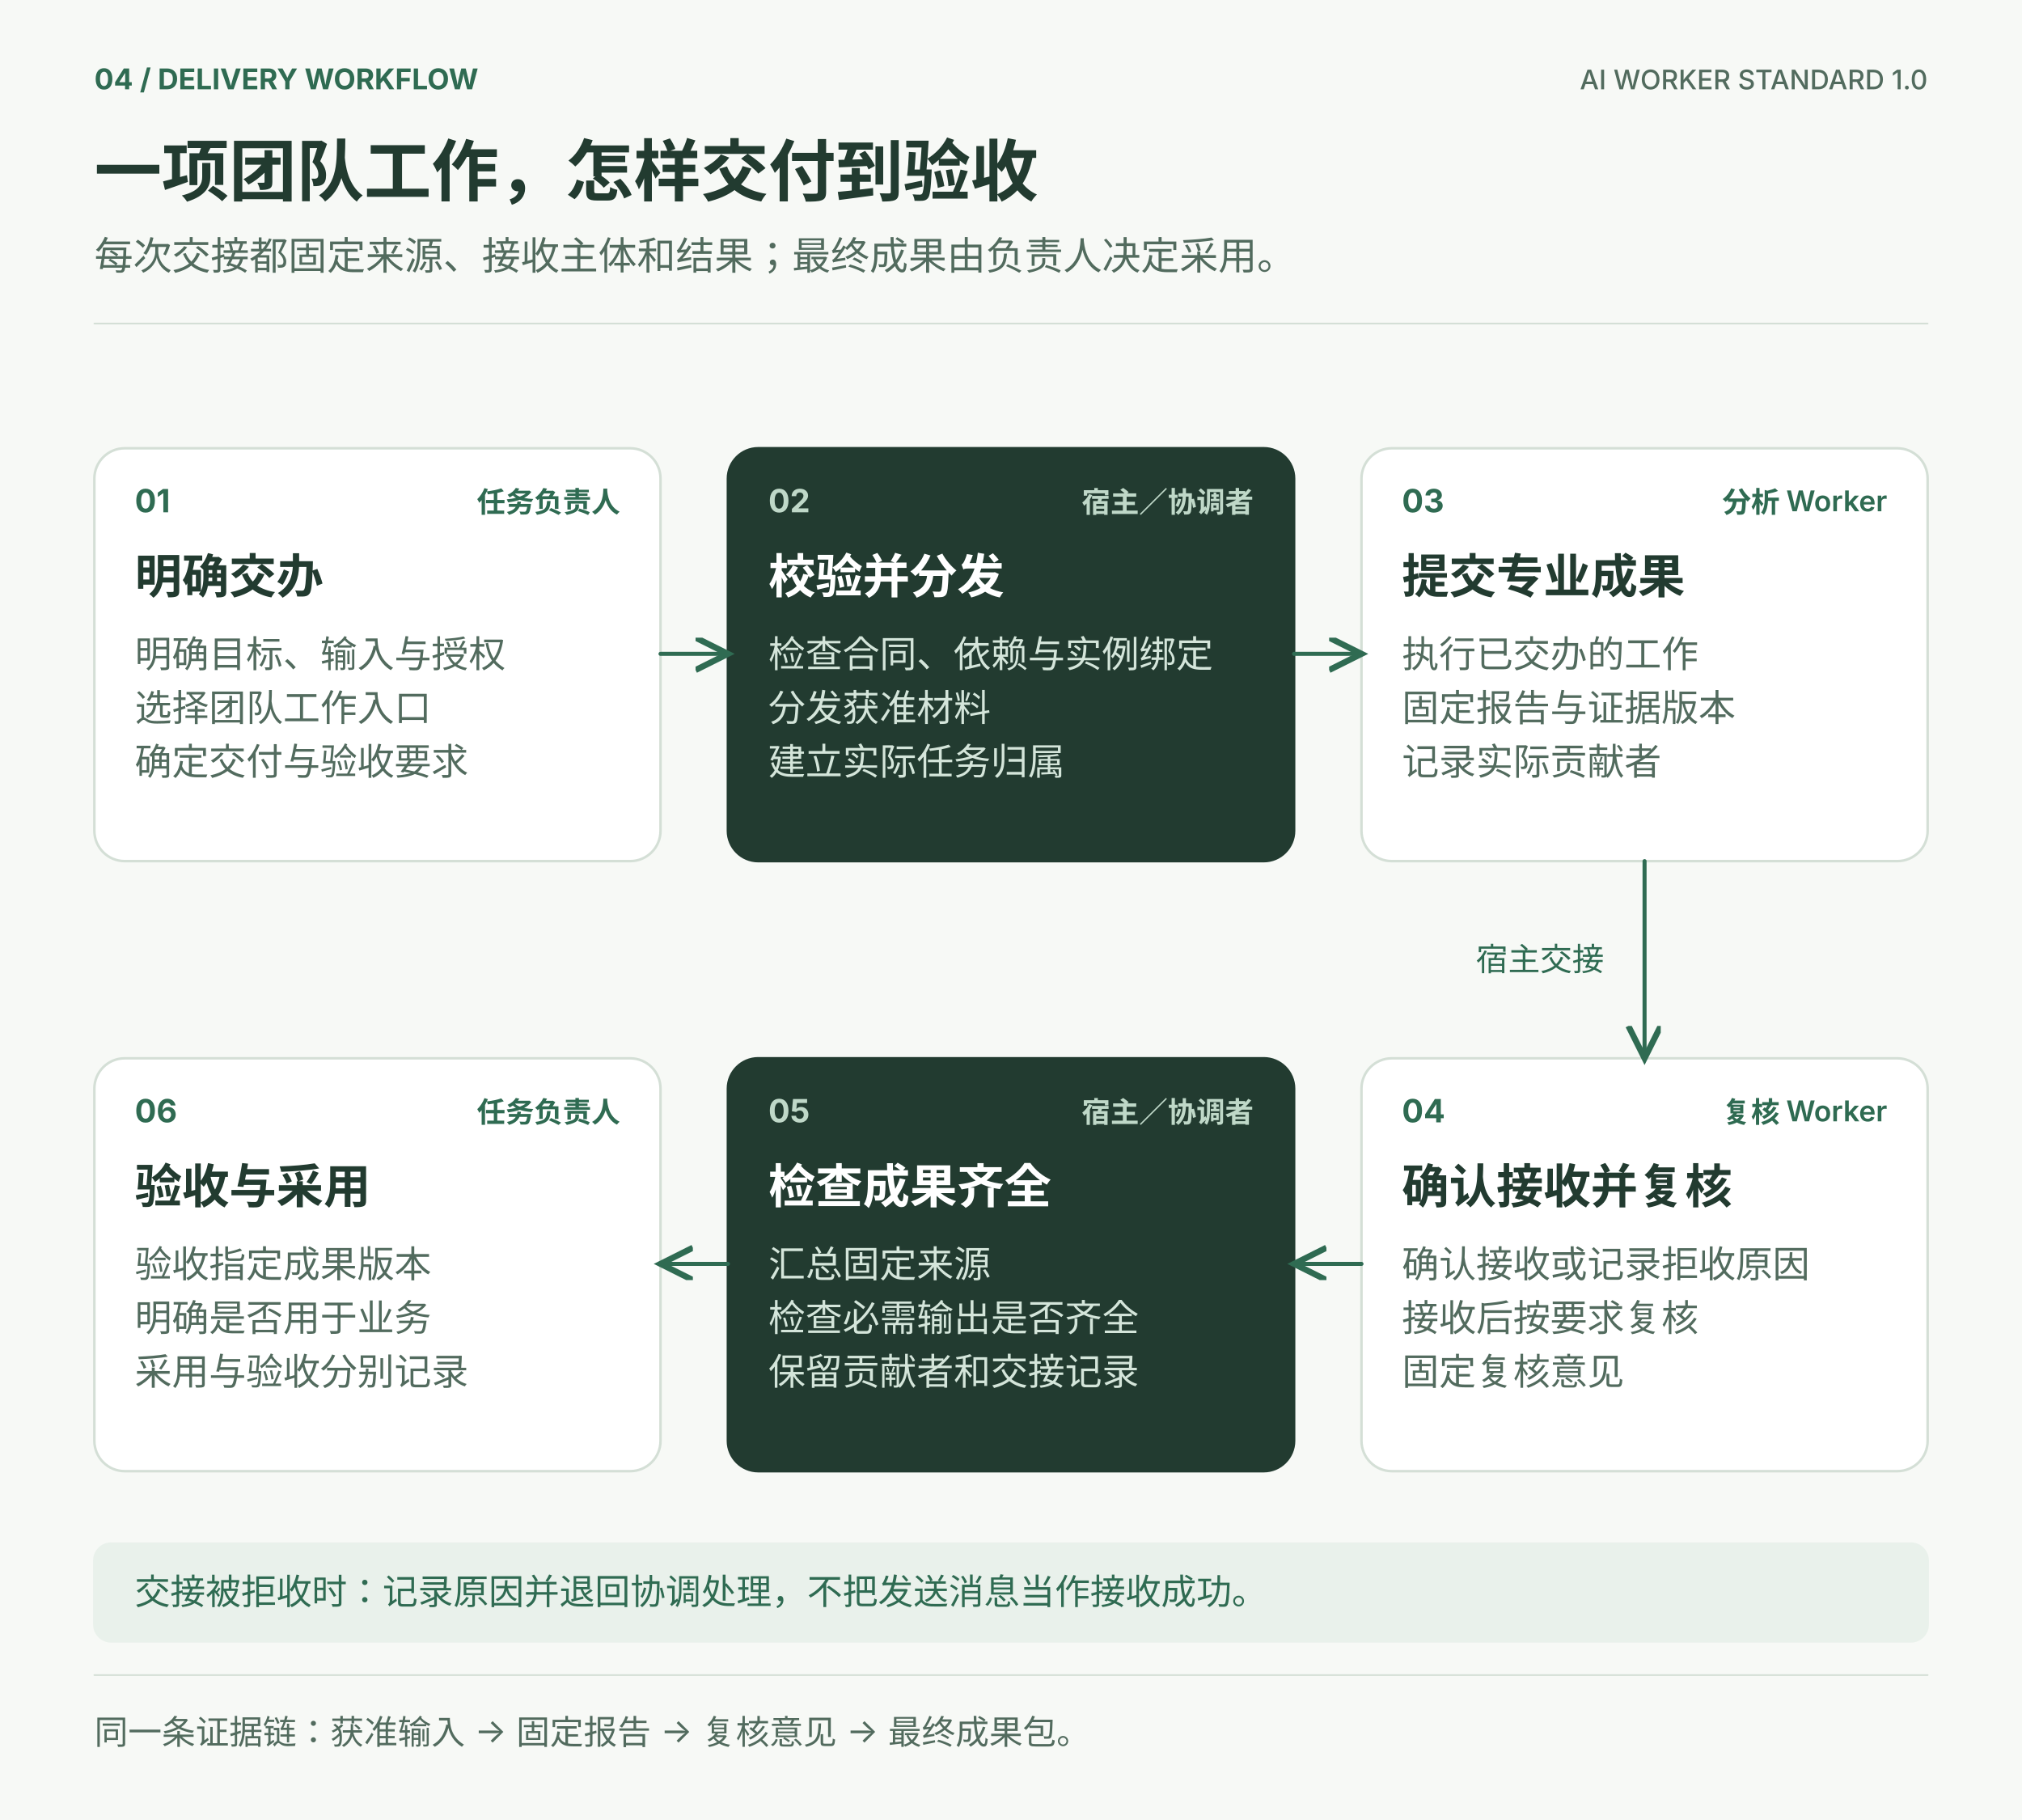
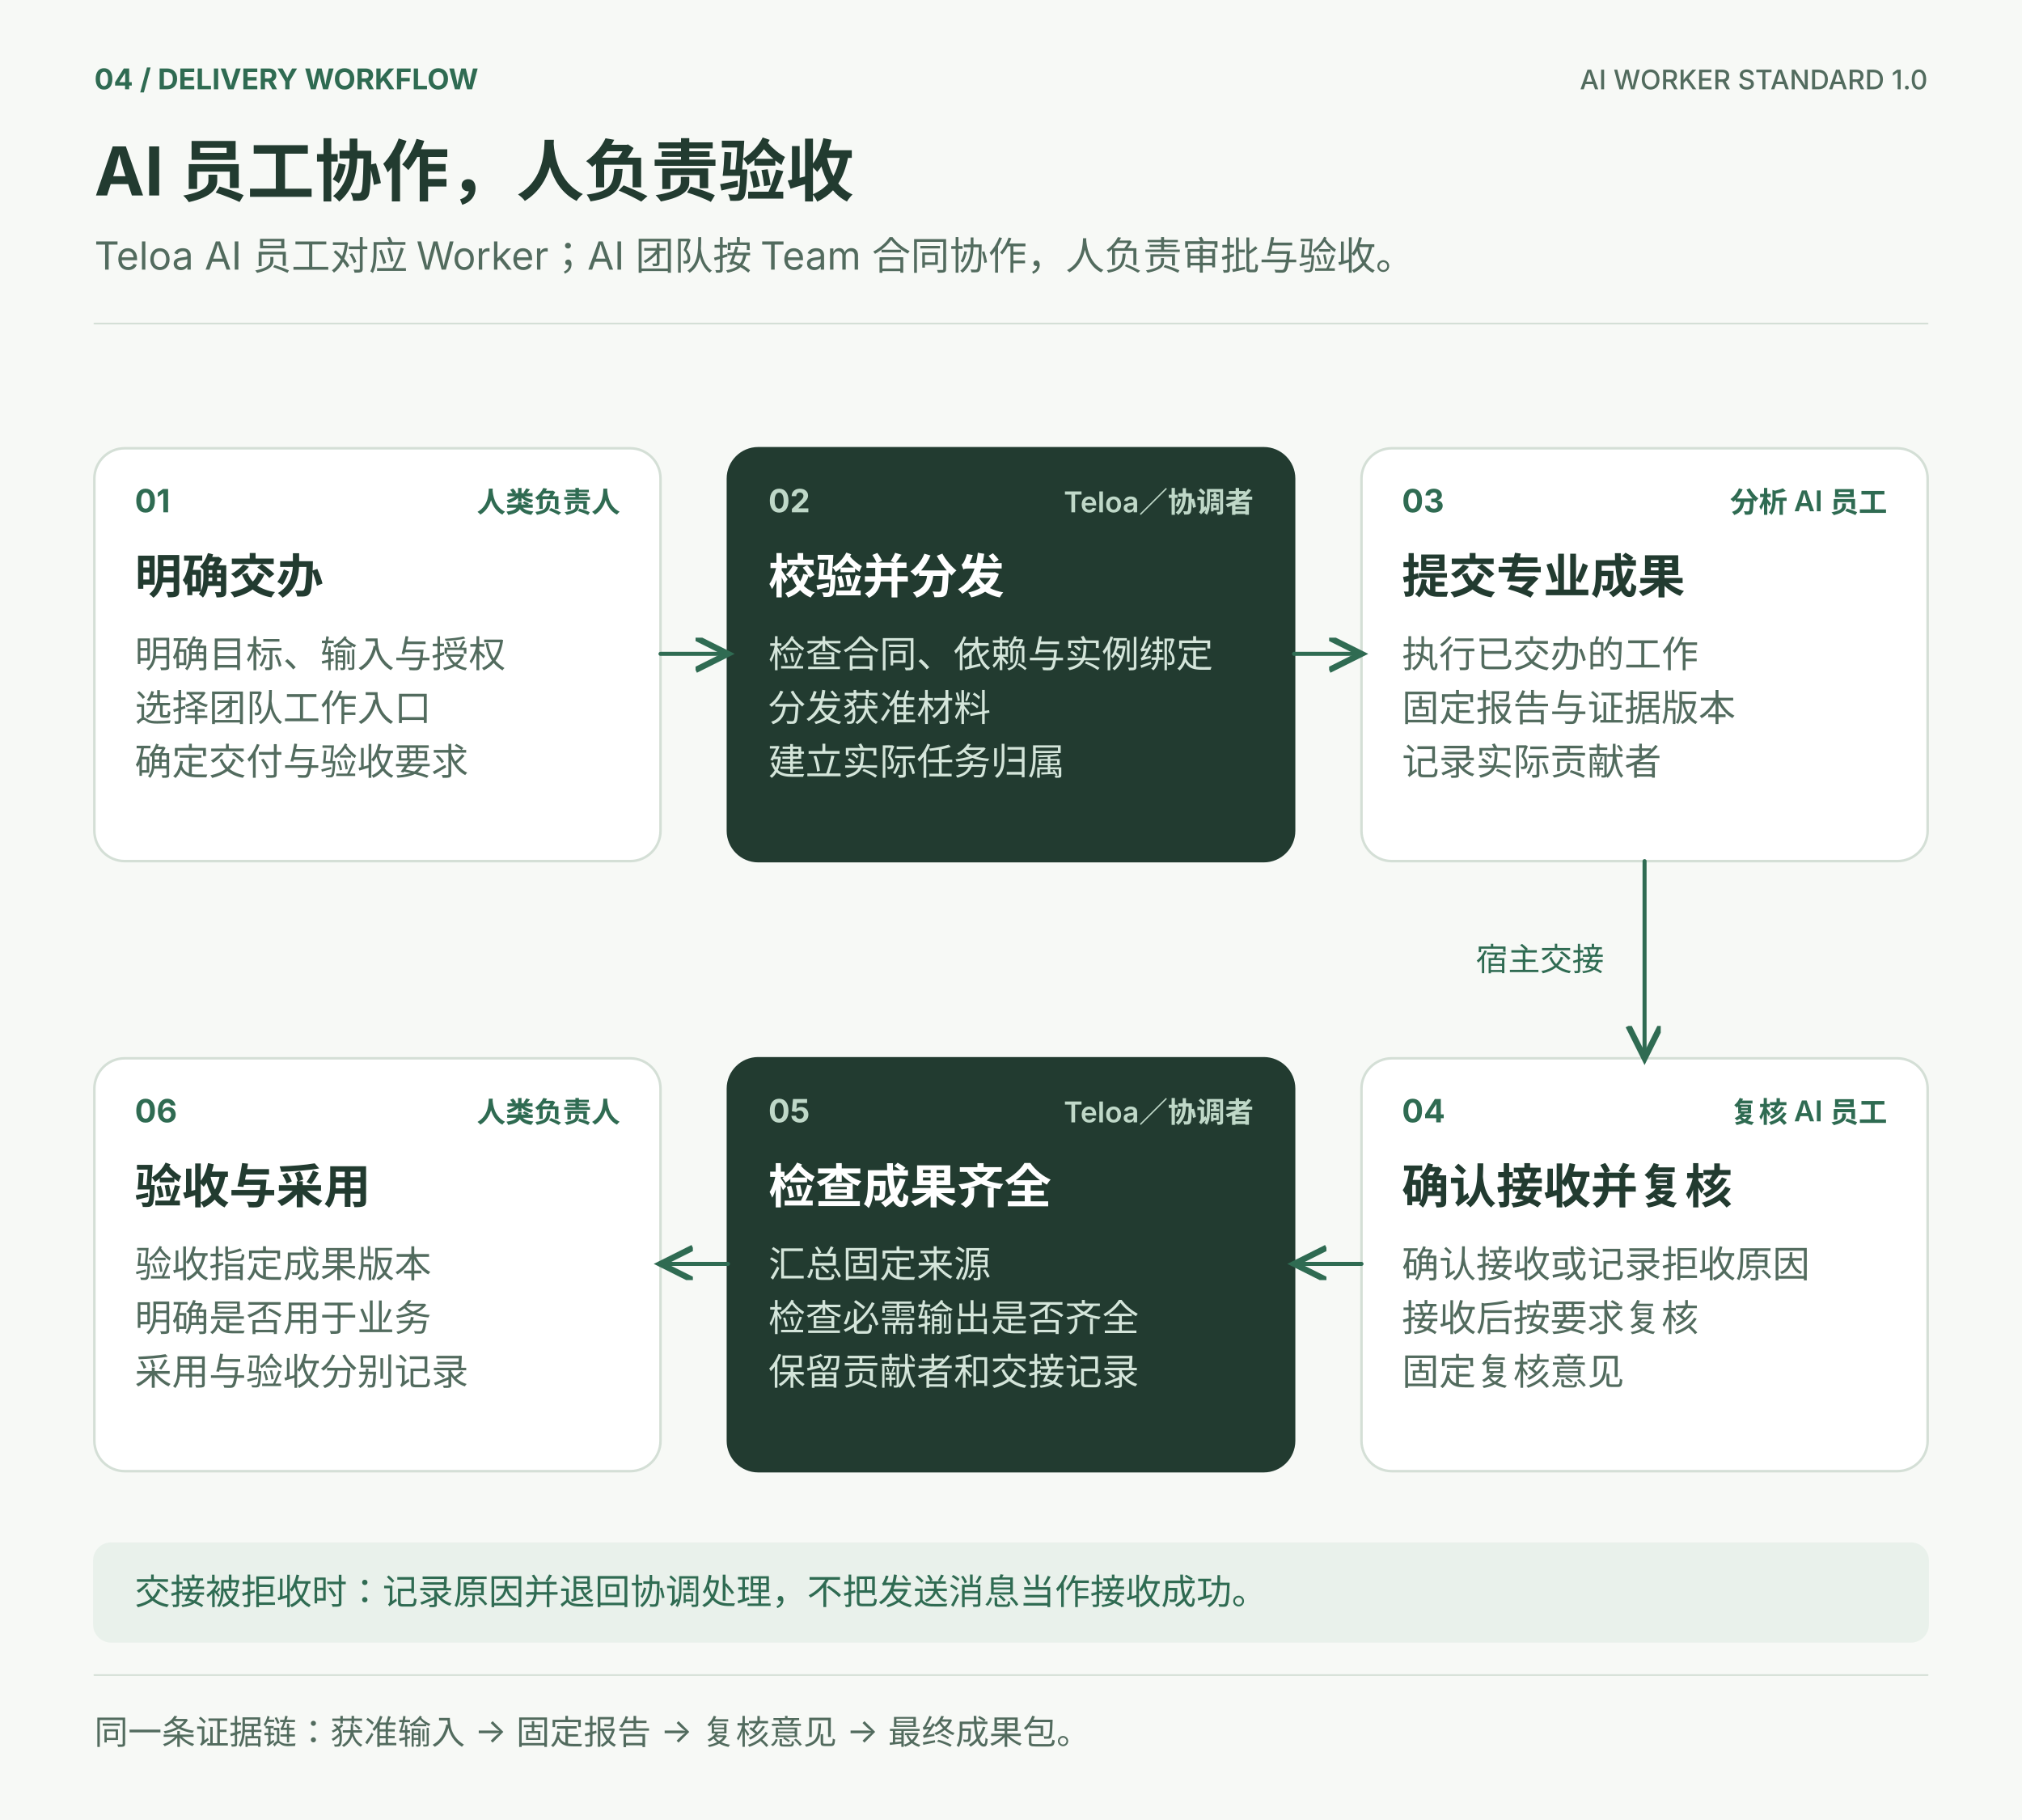
- <svg xmlns="http://www.w3.org/2000/svg" width="1200" height="1080" viewBox="0 0 1200 1080" role="img" aria-label="一项团队工作，怎样交付到验收">
+ <svg xmlns="http://www.w3.org/2000/svg" width="1200" height="1080" viewBox="0 0 1200 1080" role="img" aria-label="AI 员工协作，人负责验收">
  <defs>
    <marker id="arrow" markerWidth="10" markerHeight="10" refX="8" refY="4" orient="auto">
      <path d="M0 0 L8 4 L0 8" fill="none" stroke="#2f6b52" stroke-width="1.5" />
    </marker>
    <marker id="amber" markerWidth="10" markerHeight="10" refX="8" refY="4" orient="auto">
      <path d="M0 0 L8 4 L0 8" fill="none" stroke="#8d6021" stroke-width="1.5" />
    </marker>
  </defs>
  <g font-family="Inter, -apple-system, BlinkMacSystemFont, PingFang SC, Microsoft YaHei, Arial, sans-serif">
    <rect width="1200" height="1080" fill="#f7f9f6" />
    <text x="56" y="53" fill="#2f6b52" font-size="17" font-weight="650" text-anchor="start">
      <tspan x="56" dy="0">04 / DELIVERY WORKFLOW</tspan>
    </text>
    <text x="1144" y="53" fill="#526b5e" font-size="16" font-weight="500" text-anchor="end">
      <tspan x="1144" dy="0">AI WORKER STANDARD 1.0</tspan>
    </text>
    <text x="56" y="116" fill="#223b30" font-size="40" font-weight="650" text-anchor="start">
-       <tspan x="56" dy="0">一项团队工作，怎样交付到验收</tspan>
+       <tspan x="56" dy="0">AI 员工协作，人负责验收</tspan>
    </text>
    <text x="56" y="160" fill="#526b5e" font-size="23" font-weight="400" text-anchor="start">
-       <tspan x="56" dy="0">每次交接都固定来源、接收主体和结果；最终成果由负责人决定采用。</tspan>
+       <tspan x="56" dy="0">Teloa AI 员工对应 Worker；AI 团队按 Team 合同协作，人负责审批与验收。</tspan>
    </text>
    <path d="M56 192 H1144" fill="none" stroke="#d4dfd6" stroke-width="1" stroke-linejoin="round" stroke-linecap="round" />
    <rect x="56" y="266" width="336" height="245" rx="18" fill="#ffffff" stroke="#d4dfd6" stroke-width="1.5" />
    <text x="80" y="304" fill="#2f6b52" font-size="19" font-weight="650" text-anchor="start">
      <tspan x="80" dy="0">01</tspan>
    </text>
    <text x="368" y="304" fill="#2f6b52" font-size="17" font-weight="600" text-anchor="end">
-       <tspan x="368" dy="0">任务负责人</tspan>
+       <tspan x="368" dy="0">人类负责人</tspan>
    </text>
    <text x="80" y="352" fill="#223b30" font-size="28" font-weight="650" text-anchor="start">
      <tspan x="80" dy="0">明确交办</tspan>
    </text>
    <text x="80" y="396" fill="#526b5e" font-size="22" font-weight="400" text-anchor="start">
      <tspan x="80" dy="0">明确目标、输入与授权</tspan>
      <tspan x="80" dy="31.9">选择团队工作入口</tspan>
      <tspan x="80" dy="31.9">确定交付与验收要求</tspan>
    </text>
    <rect x="432" y="266" width="336" height="245" rx="18" fill="#223b30" stroke="#223b30" stroke-width="1.5" />
    <text x="456" y="304" fill="#bfd8c8" font-size="19" font-weight="650" text-anchor="start">
      <tspan x="456" dy="0">02</tspan>
    </text>
    <text x="744" y="304" fill="#bfd8c8" font-size="17" font-weight="600" text-anchor="end">
-       <tspan x="744" dy="0">宿主／协调者</tspan>
+       <tspan x="744" dy="0">Teloa／协调者</tspan>
    </text>
    <text x="456" y="352" fill="#fff" font-size="28" font-weight="650" text-anchor="start">
      <tspan x="456" dy="0">校验并分发</tspan>
    </text>
    <text x="456" y="396" fill="#d4e5da" font-size="22" font-weight="400" text-anchor="start">
      <tspan x="456" dy="0">检查合同、依赖与实例绑定</tspan>
      <tspan x="456" dy="31.9">分发获准材料</tspan>
      <tspan x="456" dy="31.9">建立实际任务归属</tspan>
    </text>
    <rect x="808" y="266" width="336" height="245" rx="18" fill="#ffffff" stroke="#d4dfd6" stroke-width="1.5" />
    <text x="832" y="304" fill="#2f6b52" font-size="19" font-weight="650" text-anchor="start">
      <tspan x="832" dy="0">03</tspan>
    </text>
    <text x="1120" y="304" fill="#2f6b52" font-size="17" font-weight="600" text-anchor="end">
-       <tspan x="1120" dy="0">分析 Worker</tspan>
+       <tspan x="1120" dy="0">分析 AI 员工</tspan>
    </text>
    <text x="832" y="352" fill="#223b30" font-size="28" font-weight="650" text-anchor="start">
      <tspan x="832" dy="0">提交专业成果</tspan>
    </text>
    <text x="832" y="396" fill="#526b5e" font-size="22" font-weight="400" text-anchor="start">
      <tspan x="832" dy="0">执行已交办的工作</tspan>
      <tspan x="832" dy="31.9">固定报告与证据版本</tspan>
      <tspan x="832" dy="31.9">记录实际贡献者</tspan>
    </text>
    <rect x="808" y="628" width="336" height="245" rx="18" fill="#ffffff" stroke="#d4dfd6" stroke-width="1.5" />
    <text x="832" y="666" fill="#2f6b52" font-size="19" font-weight="650" text-anchor="start">
      <tspan x="832" dy="0">04</tspan>
    </text>
    <text x="1120" y="666" fill="#2f6b52" font-size="17" font-weight="600" text-anchor="end">
-       <tspan x="1120" dy="0">复核 Worker</tspan>
+       <tspan x="1120" dy="0">复核 AI 员工</tspan>
    </text>
    <text x="832" y="714" fill="#223b30" font-size="28" font-weight="650" text-anchor="start">
      <tspan x="832" dy="0">确认接收并复核</tspan>
    </text>
    <text x="832" y="758" fill="#526b5e" font-size="22" font-weight="400" text-anchor="start">
      <tspan x="832" dy="0">确认接收或记录拒收原因</tspan>
      <tspan x="832" dy="31.9">接收后按要求复核</tspan>
      <tspan x="832" dy="31.9">固定复核意见</tspan>
    </text>
    <rect x="432" y="628" width="336" height="245" rx="18" fill="#223b30" stroke="#223b30" stroke-width="1.5" />
    <text x="456" y="666" fill="#bfd8c8" font-size="19" font-weight="650" text-anchor="start">
      <tspan x="456" dy="0">05</tspan>
    </text>
    <text x="744" y="666" fill="#bfd8c8" font-size="17" font-weight="600" text-anchor="end">
-       <tspan x="744" dy="0">宿主／协调者</tspan>
+       <tspan x="744" dy="0">Teloa／协调者</tspan>
    </text>
    <text x="456" y="714" fill="#fff" font-size="28" font-weight="650" text-anchor="start">
      <tspan x="456" dy="0">检查成果齐全</tspan>
    </text>
    <text x="456" y="758" fill="#d4e5da" font-size="22" font-weight="400" text-anchor="start">
      <tspan x="456" dy="0">汇总固定来源</tspan>
      <tspan x="456" dy="31.9">检查必需输出是否齐全</tspan>
      <tspan x="456" dy="31.9">保留贡献者和交接记录</tspan>
    </text>
    <rect x="56" y="628" width="336" height="245" rx="18" fill="#ffffff" stroke="#d4dfd6" stroke-width="1.5" />
    <text x="80" y="666" fill="#2f6b52" font-size="19" font-weight="650" text-anchor="start">
      <tspan x="80" dy="0">06</tspan>
    </text>
    <text x="368" y="666" fill="#2f6b52" font-size="17" font-weight="600" text-anchor="end">
-       <tspan x="368" dy="0">任务负责人</tspan>
+       <tspan x="368" dy="0">人类负责人</tspan>
    </text>
    <text x="80" y="714" fill="#223b30" font-size="28" font-weight="650" text-anchor="start">
      <tspan x="80" dy="0">验收与采用</tspan>
    </text>
    <text x="80" y="758" fill="#526b5e" font-size="22" font-weight="400" text-anchor="start">
      <tspan x="80" dy="0">验收指定成果版本</tspan>
      <tspan x="80" dy="31.9">明确是否用于业务</tspan>
      <tspan x="80" dy="31.9">采用与验收分别记录</tspan>
    </text>
    <path d="M392 388 H432" fill="none" stroke="#2f6b52" stroke-width="2.4" stroke-linejoin="round" stroke-linecap="round" marker-end="url(#arrow)" />
    <path d="M768 388 H808" fill="none" stroke="#2f6b52" stroke-width="2.4" stroke-linejoin="round" stroke-linecap="round" marker-end="url(#arrow)" />
    <path d="M976 511 V628" fill="none" stroke="#2f6b52" stroke-width="2.4" stroke-linejoin="round" stroke-linecap="round" marker-end="url(#arrow)" />
    <text x="952" y="576" fill="#2f6b52" font-size="19" font-weight="500" text-anchor="end">
      <tspan x="952" dy="0">宿主交接</tspan>
    </text>
    <path d="M808 750 H768" fill="none" stroke="#2f6b52" stroke-width="2.4" stroke-linejoin="round" stroke-linecap="round" marker-end="url(#arrow)" />
    <path d="M432 750 H392" fill="none" stroke="#2f6b52" stroke-width="2.4" stroke-linejoin="round" stroke-linecap="round" marker-end="url(#arrow)" />
    <rect x="56" y="916" width="1088" height="58" rx="10" fill="#e9f1eb" stroke="#e9f1eb" stroke-width="1.5" />
    <text x="80" y="952" fill="#2f6b52" font-size="21" font-weight="500" text-anchor="start">
      <tspan x="80" dy="0">交接被拒收时：记录原因并退回协调处理，不把发送消息当作接收成功。</tspan>
    </text>
    <path d="M56 994 H1144" fill="none" stroke="#d4dfd6" stroke-width="1" stroke-linejoin="round" stroke-linecap="round" />
    <text x="56" y="1035" fill="#526b5e" font-size="20" font-weight="400" text-anchor="start">
      <tspan x="56" dy="0">同一条证据链：获准输入 → 固定报告 → 复核意见 → 最终成果包。</tspan>
    </text>
  </g>
</svg>
